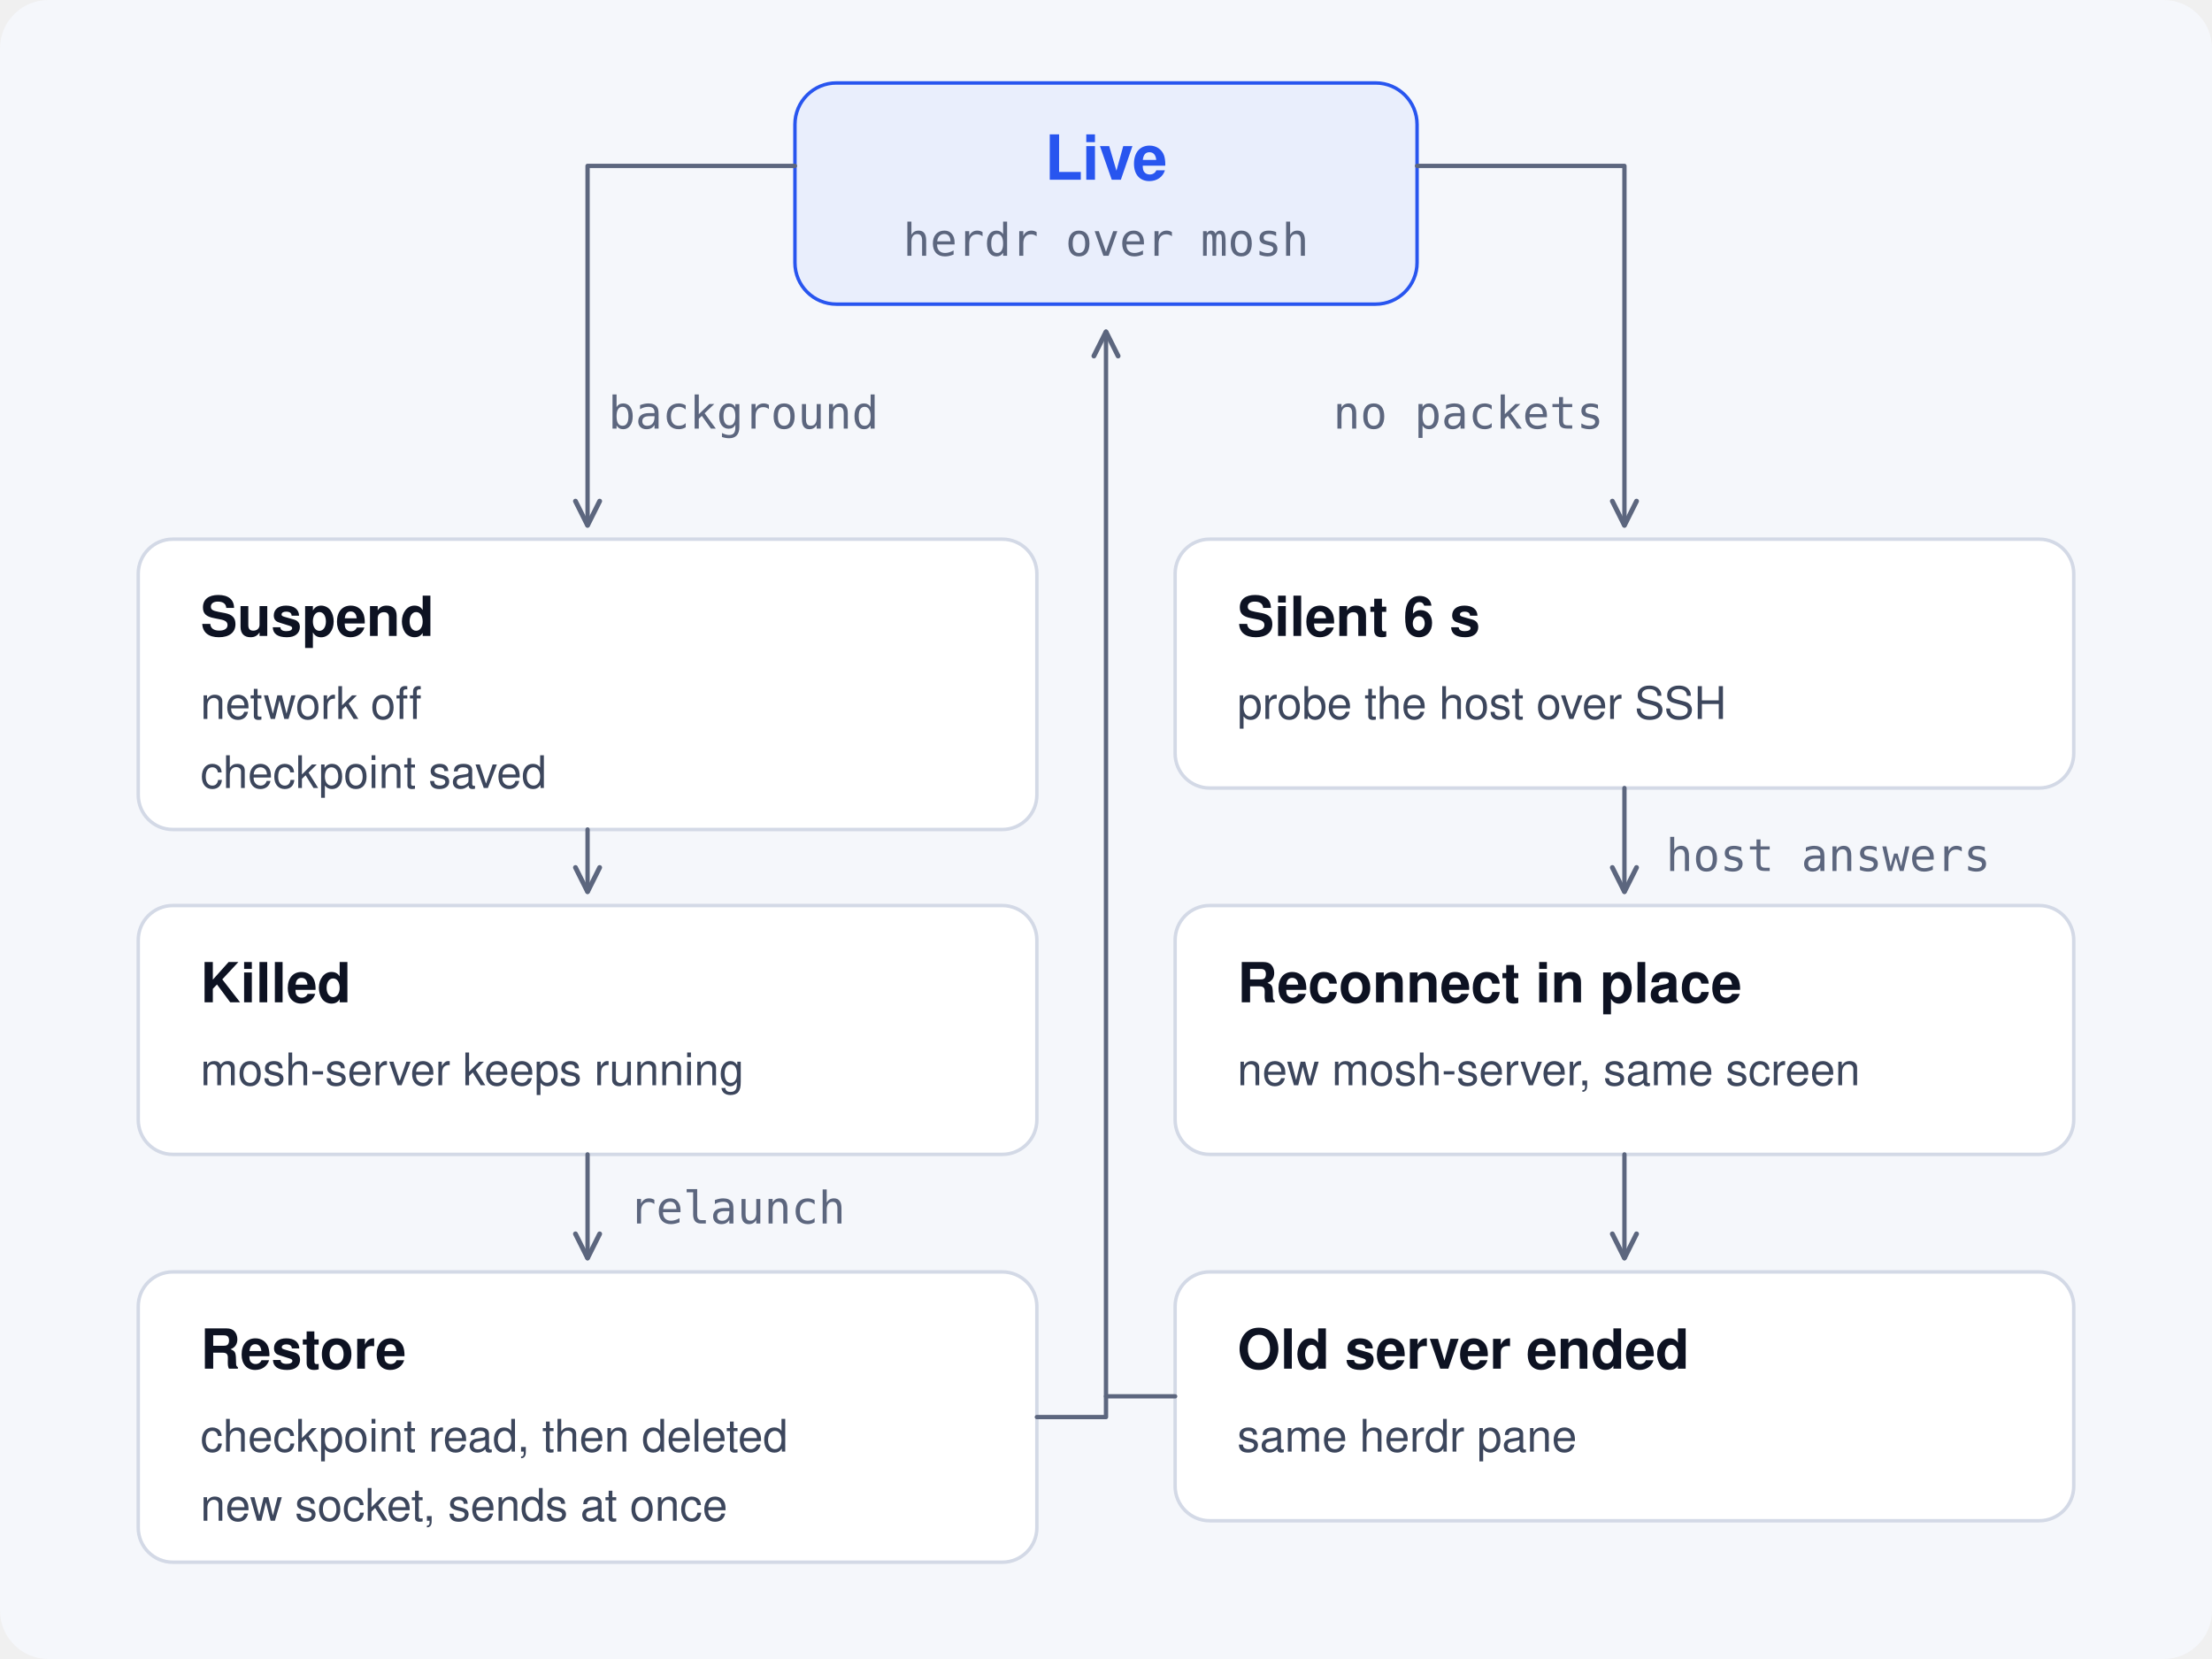
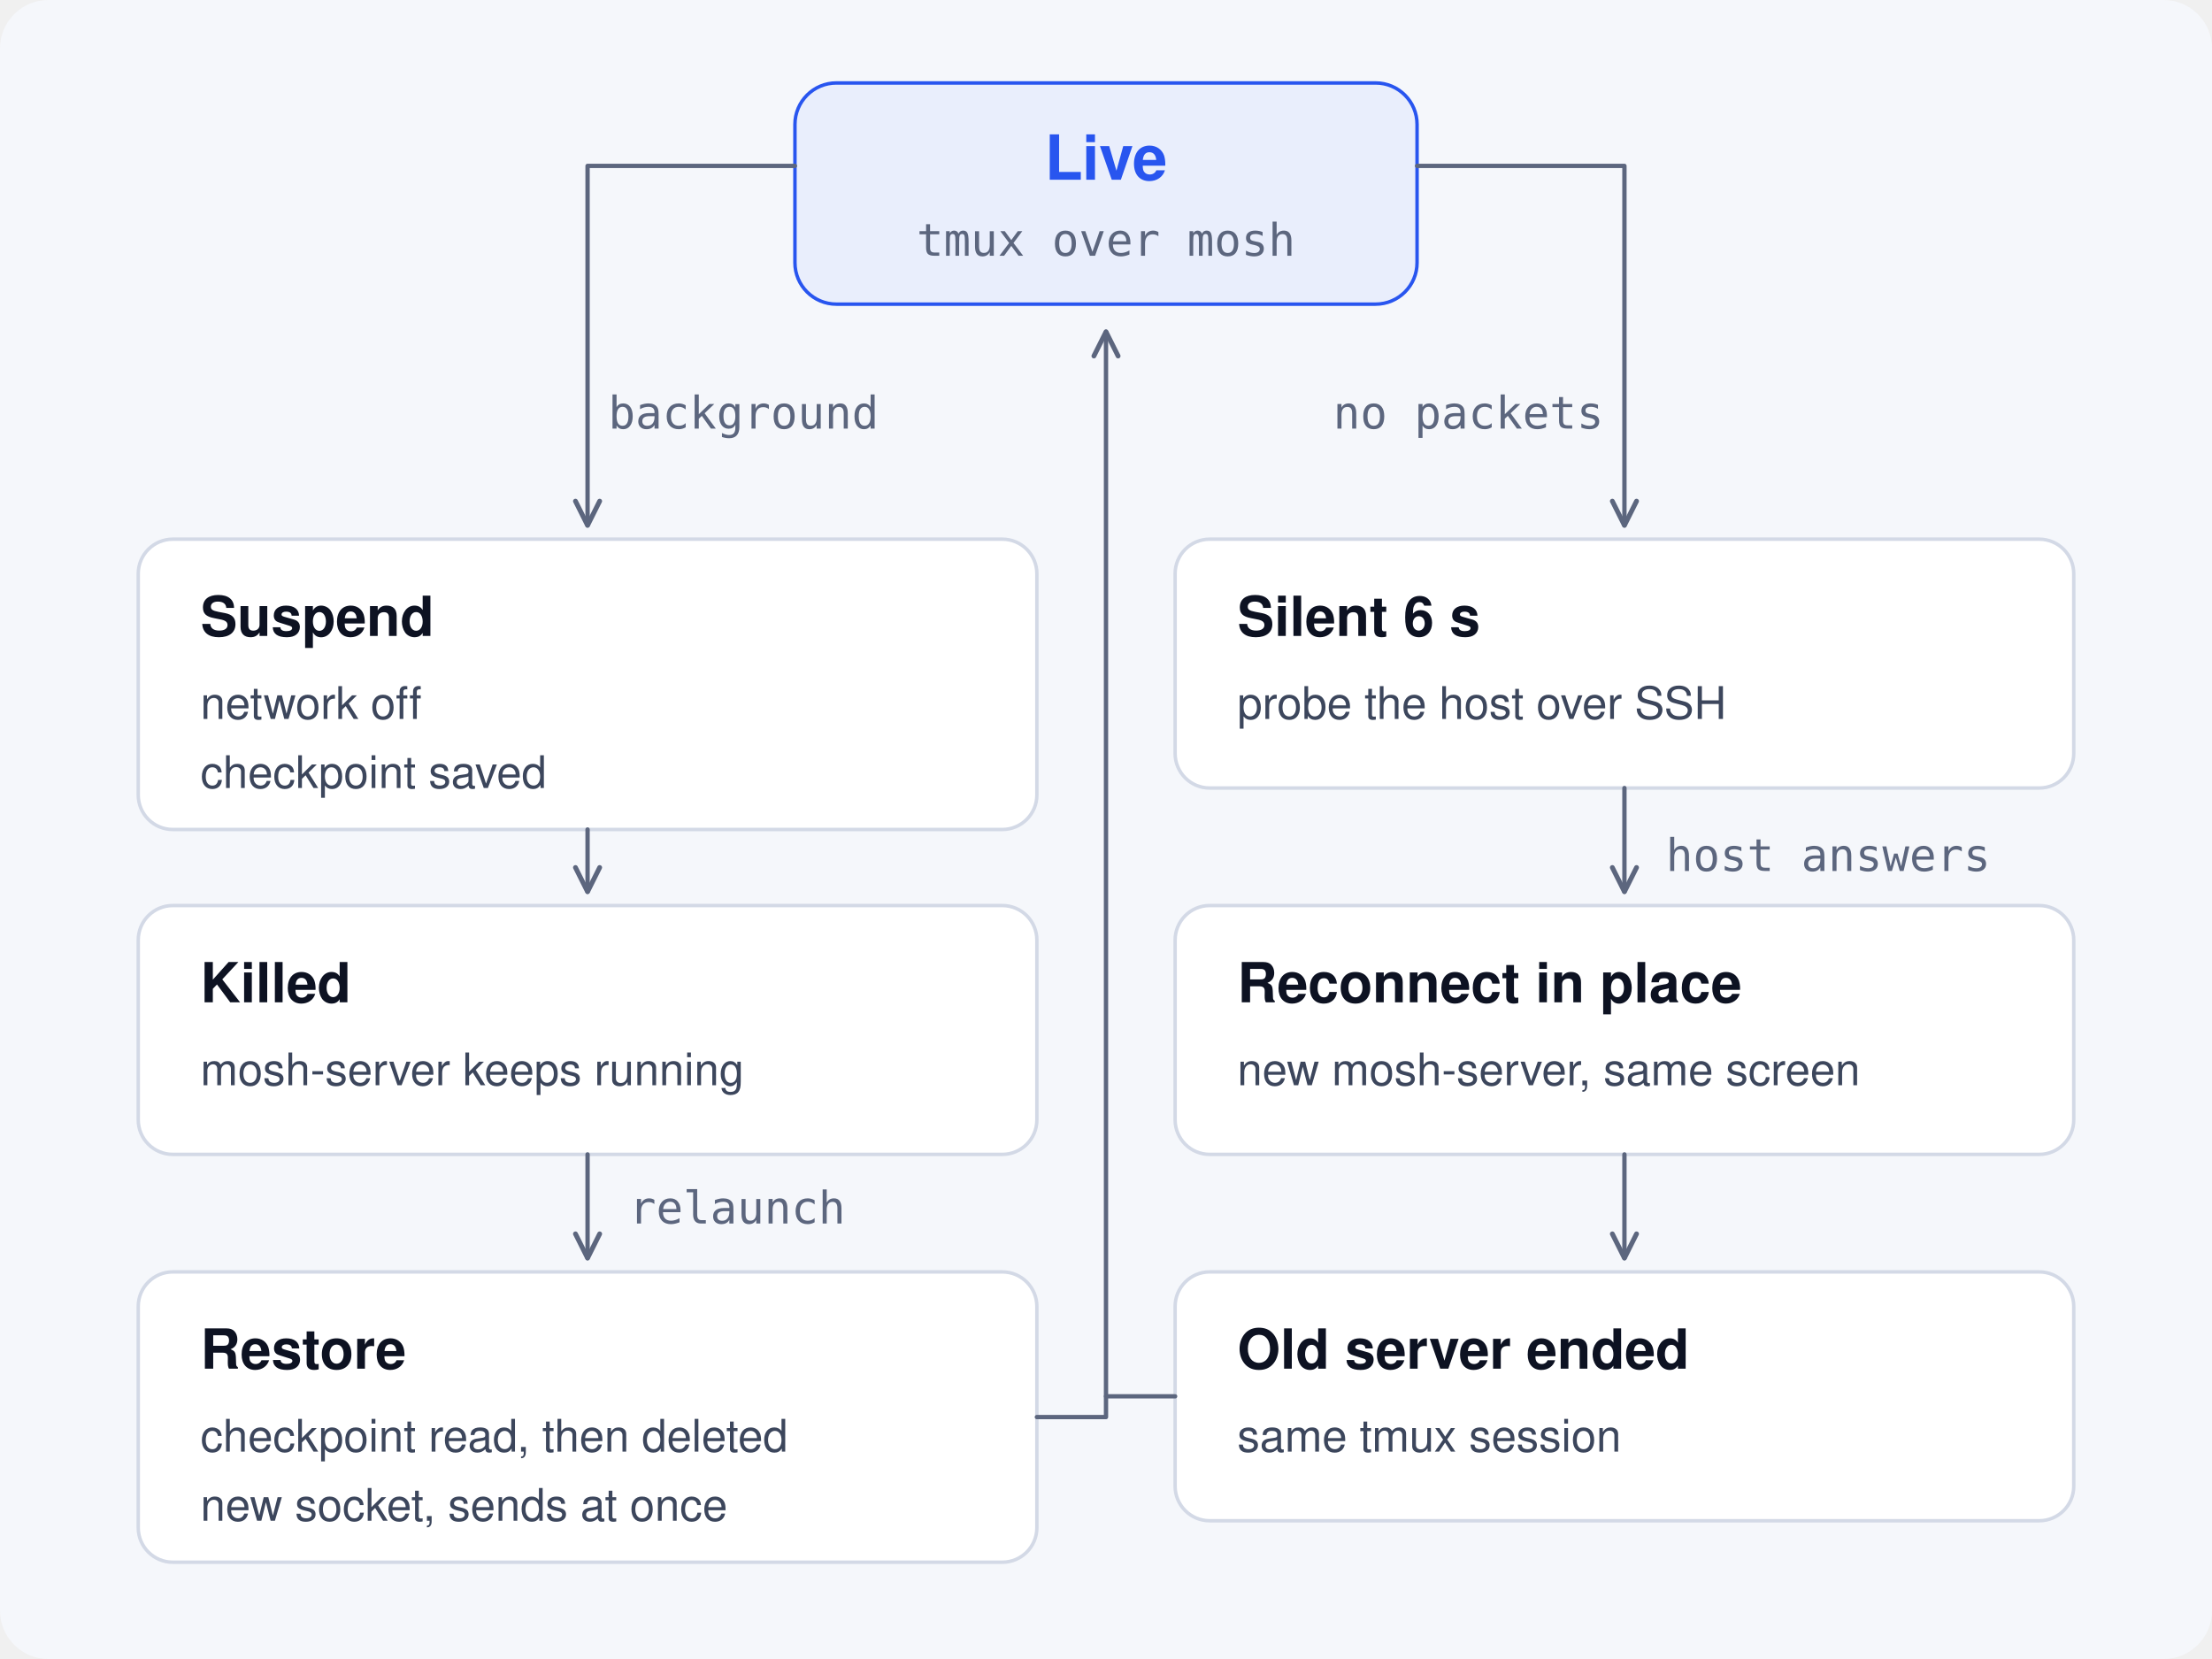
<svg xmlns="http://www.w3.org/2000/svg" width="640" height="480" viewBox="0 0 640 480" role="img" aria-label="Surviving iOS: suspend, save and restore after a kill; reconnect in place when the server is gone">
  <defs>
    <marker id="a-muted" viewBox="0 0 10 10" refX="9" refY="5" markerWidth="7" markerHeight="7" orient="auto-start-reverse">
      <path d="M1 1L9 5L1 9" fill="none" stroke="#5c667e" stroke-width="1.6" stroke-linecap="round" stroke-linejoin="round" />
    </marker>
    <marker id="a-accent" viewBox="0 0 10 10" refX="9" refY="5" markerWidth="7" markerHeight="7" orient="auto-start-reverse">
      <path d="M1 1L9 5L1 9" fill="none" stroke="#2855ef" stroke-width="1.6" stroke-linecap="round" stroke-linejoin="round" />
    </marker>
  </defs>
  <rect width="640" height="480" rx="14" fill="#f5f7fb" />
  <rect x="230" y="24" width="180" height="64" rx="12" fill="#e9eefc" stroke="#2855ef" stroke-width="1" />
  <text x="320" y="52" font-family="Geist, -apple-system, BlinkMacSystemFont, 'Segoe UI', Helvetica, Arial, sans-serif" font-size="18" font-weight="600" fill="#2855ef" text-anchor="middle">Live</text>
-   <text x="320" y="74" font-family="'Geist Mono', ui-monospace, SFMono-Regular, Menlo, Consolas, monospace" font-size="13" font-weight="400" fill="#5c667e" text-anchor="middle">herdr over mosh</text>
+   <text x="320" y="74" font-family="'Geist Mono', ui-monospace, SFMono-Regular, Menlo, Consolas, monospace" font-size="13" font-weight="400" fill="#5c667e" text-anchor="middle">tmux over mosh</text>
  <rect x="40" y="156" width="260" height="84" rx="10" fill="#ffffff" stroke="#d3d9e6" stroke-width="1" />
  <text x="58" y="184" font-family="Geist, -apple-system, BlinkMacSystemFont, 'Segoe UI', Helvetica, Arial, sans-serif" font-size="16" font-weight="600" fill="#0d1222" text-anchor="start">Suspend</text>
  <text x="58" y="208" font-family="Geist, -apple-system, BlinkMacSystemFont, 'Segoe UI', Helvetica, Arial, sans-serif" font-size="13" font-weight="400" fill="#3c465c" text-anchor="start">network off</text>
  <text x="58" y="228" font-family="Geist, -apple-system, BlinkMacSystemFont, 'Segoe UI', Helvetica, Arial, sans-serif" font-size="13" font-weight="400" fill="#3c465c" text-anchor="start">checkpoint saved</text>
  <rect x="40" y="262" width="260" height="72" rx="10" fill="#ffffff" stroke="#d3d9e6" stroke-width="1" />
  <text x="58" y="290" font-family="Geist, -apple-system, BlinkMacSystemFont, 'Segoe UI', Helvetica, Arial, sans-serif" font-size="16" font-weight="600" fill="#0d1222" text-anchor="start">Killed</text>
  <text x="58" y="314" font-family="Geist, -apple-system, BlinkMacSystemFont, 'Segoe UI', Helvetica, Arial, sans-serif" font-size="13" font-weight="400" fill="#3c465c" text-anchor="start">mosh-server keeps running</text>
  <rect x="40" y="368" width="260" height="84" rx="10" fill="#ffffff" stroke="#d3d9e6" stroke-width="1" />
  <text x="58" y="396" font-family="Geist, -apple-system, BlinkMacSystemFont, 'Segoe UI', Helvetica, Arial, sans-serif" font-size="16" font-weight="600" fill="#0d1222" text-anchor="start">Restore</text>
  <text x="58" y="420" font-family="Geist, -apple-system, BlinkMacSystemFont, 'Segoe UI', Helvetica, Arial, sans-serif" font-size="13" font-weight="400" fill="#3c465c" text-anchor="start">checkpoint read, then deleted</text>
  <text x="58" y="440" font-family="Geist, -apple-system, BlinkMacSystemFont, 'Segoe UI', Helvetica, Arial, sans-serif" font-size="13" font-weight="400" fill="#3c465c" text-anchor="start">new socket, sends at once</text>
  <rect x="340" y="156" width="260" height="72" rx="10" fill="#ffffff" stroke="#d3d9e6" stroke-width="1" />
  <text x="358" y="184" font-family="Geist, -apple-system, BlinkMacSystemFont, 'Segoe UI', Helvetica, Arial, sans-serif" font-size="16" font-weight="600" fill="#0d1222" text-anchor="start">Silent 6 s</text>
  <text x="358" y="208" font-family="Geist, -apple-system, BlinkMacSystemFont, 'Segoe UI', Helvetica, Arial, sans-serif" font-size="13" font-weight="400" fill="#3c465c" text-anchor="start">probe the host over SSH</text>
  <rect x="340" y="262" width="260" height="72" rx="10" fill="#ffffff" stroke="#d3d9e6" stroke-width="1" />
  <text x="358" y="290" font-family="Geist, -apple-system, BlinkMacSystemFont, 'Segoe UI', Helvetica, Arial, sans-serif" font-size="16" font-weight="600" fill="#0d1222" text-anchor="start">Reconnect in place</text>
  <text x="358" y="314" font-family="Geist, -apple-system, BlinkMacSystemFont, 'Segoe UI', Helvetica, Arial, sans-serif" font-size="13" font-weight="400" fill="#3c465c" text-anchor="start">new mosh-server, same screen</text>
  <rect x="340" y="368" width="260" height="72" rx="10" fill="#ffffff" stroke="#d3d9e6" stroke-width="1" />
  <text x="358" y="396" font-family="Geist, -apple-system, BlinkMacSystemFont, 'Segoe UI', Helvetica, Arial, sans-serif" font-size="16" font-weight="600" fill="#0d1222" text-anchor="start">Old server ended</text>
-   <text x="358" y="420" font-family="Geist, -apple-system, BlinkMacSystemFont, 'Segoe UI', Helvetica, Arial, sans-serif" font-size="13" font-weight="400" fill="#3c465c" text-anchor="start">same herdr pane</text>
+   <text x="358" y="420" font-family="Geist, -apple-system, BlinkMacSystemFont, 'Segoe UI', Helvetica, Arial, sans-serif" font-size="13" font-weight="400" fill="#3c465c" text-anchor="start">same tmux session</text>
  <path d="M170 240V258" fill="none" stroke="#5c667e" stroke-width="1.25" stroke-linecap="round" stroke-linejoin="round" marker-end="url(#a-muted)" />
  <path d="M170 334V364" fill="none" stroke="#5c667e" stroke-width="1.25" stroke-linecap="round" stroke-linejoin="round" marker-end="url(#a-muted)" />
  <path d="M470 228V258" fill="none" stroke="#5c667e" stroke-width="1.25" stroke-linecap="round" stroke-linejoin="round" marker-end="url(#a-muted)" />
  <path d="M470 334V364" fill="none" stroke="#5c667e" stroke-width="1.25" stroke-linecap="round" stroke-linejoin="round" marker-end="url(#a-muted)" />
  <text x="182" y="354" font-family="'Geist Mono', ui-monospace, SFMono-Regular, Menlo, Consolas, monospace" font-size="13" font-weight="400" fill="#5c667e" text-anchor="start">relaunch</text>
  <text x="482" y="252" font-family="'Geist Mono', ui-monospace, SFMono-Regular, Menlo, Consolas, monospace" font-size="13" font-weight="400" fill="#5c667e" text-anchor="start">host answers</text>
  <path d="M230 48H170V152" fill="none" stroke="#5c667e" stroke-width="1.25" stroke-linecap="round" stroke-linejoin="round" marker-end="url(#a-muted)" />
  <path d="M410 48H470V152" fill="none" stroke="#5c667e" stroke-width="1.25" stroke-linecap="round" stroke-linejoin="round" marker-end="url(#a-muted)" />
  <text x="176" y="124" font-family="'Geist Mono', ui-monospace, SFMono-Regular, Menlo, Consolas, monospace" font-size="13" font-weight="400" fill="#5c667e" text-anchor="start">background</text>
  <text x="464" y="124" font-family="'Geist Mono', ui-monospace, SFMono-Regular, Menlo, Consolas, monospace" font-size="13" font-weight="400" fill="#5c667e" text-anchor="end">no packets</text>
  <path d="M300 410H320V96" fill="none" stroke="#5c667e" stroke-width="1.25" stroke-linecap="round" stroke-linejoin="round" marker-end="url(#a-muted)" />
  <path d="M340 404H320" fill="none" stroke="#5c667e" stroke-width="1.25" stroke-linecap="round" stroke-linejoin="round" />
</svg>
